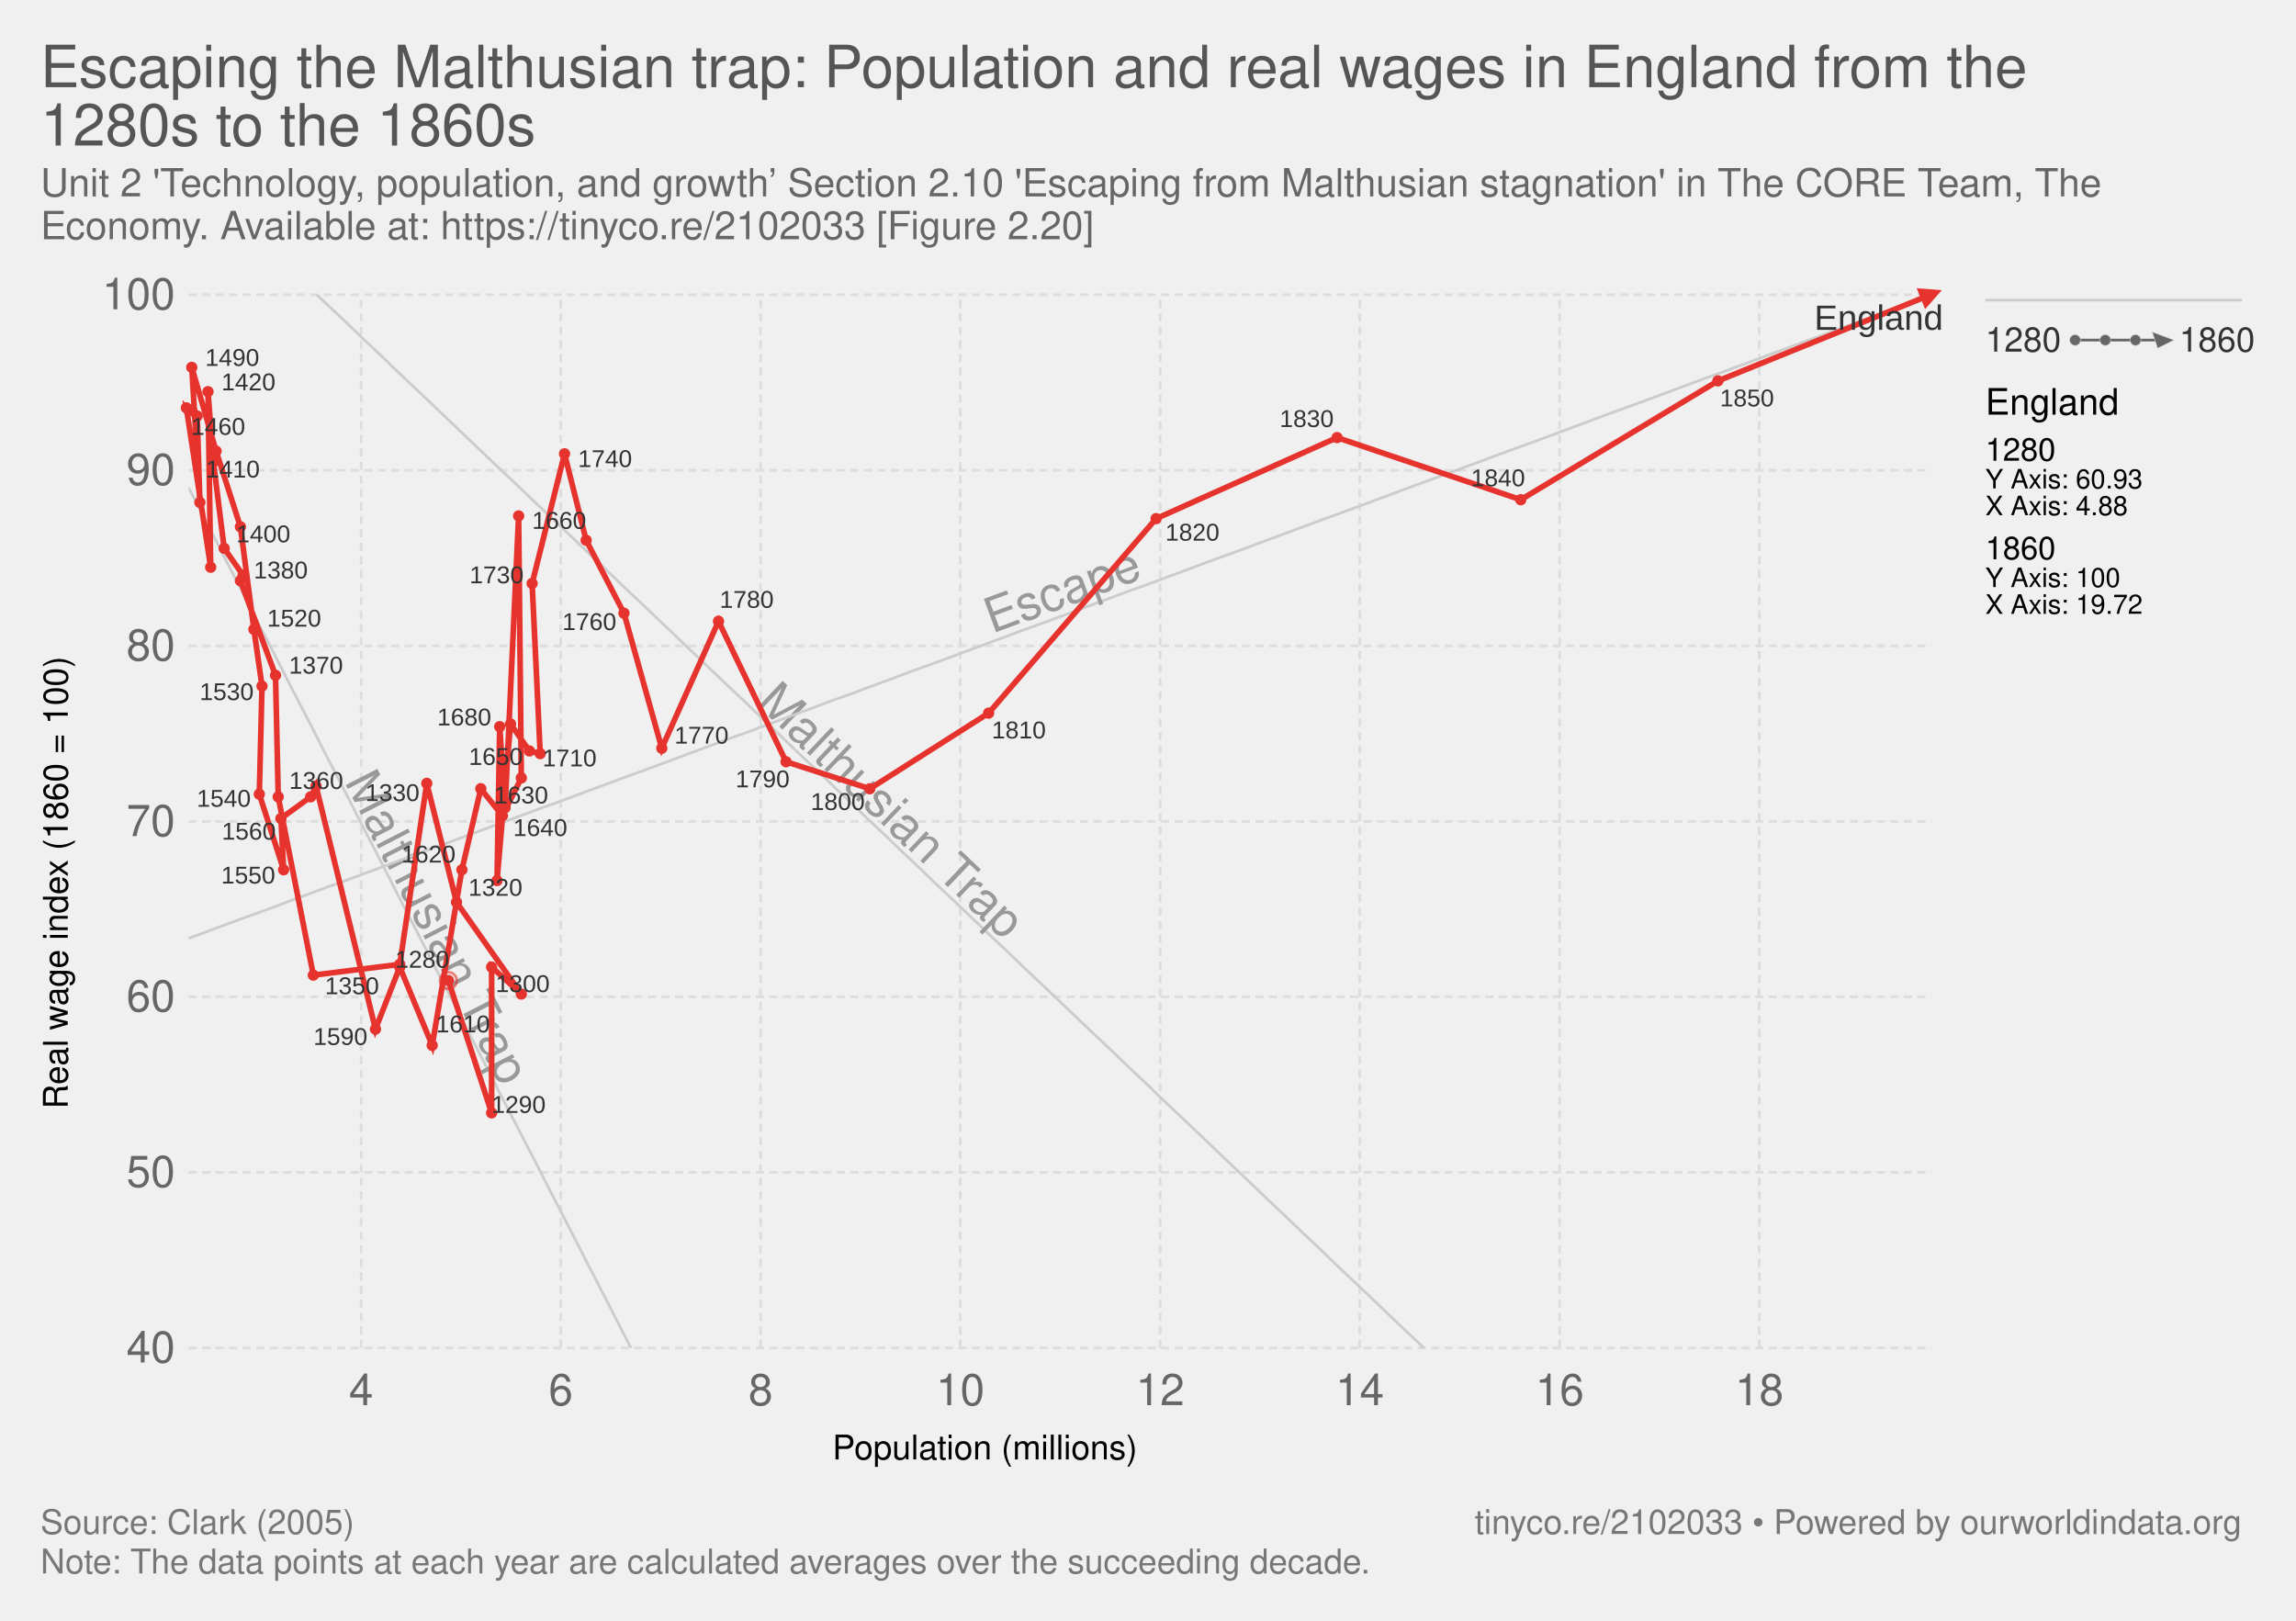
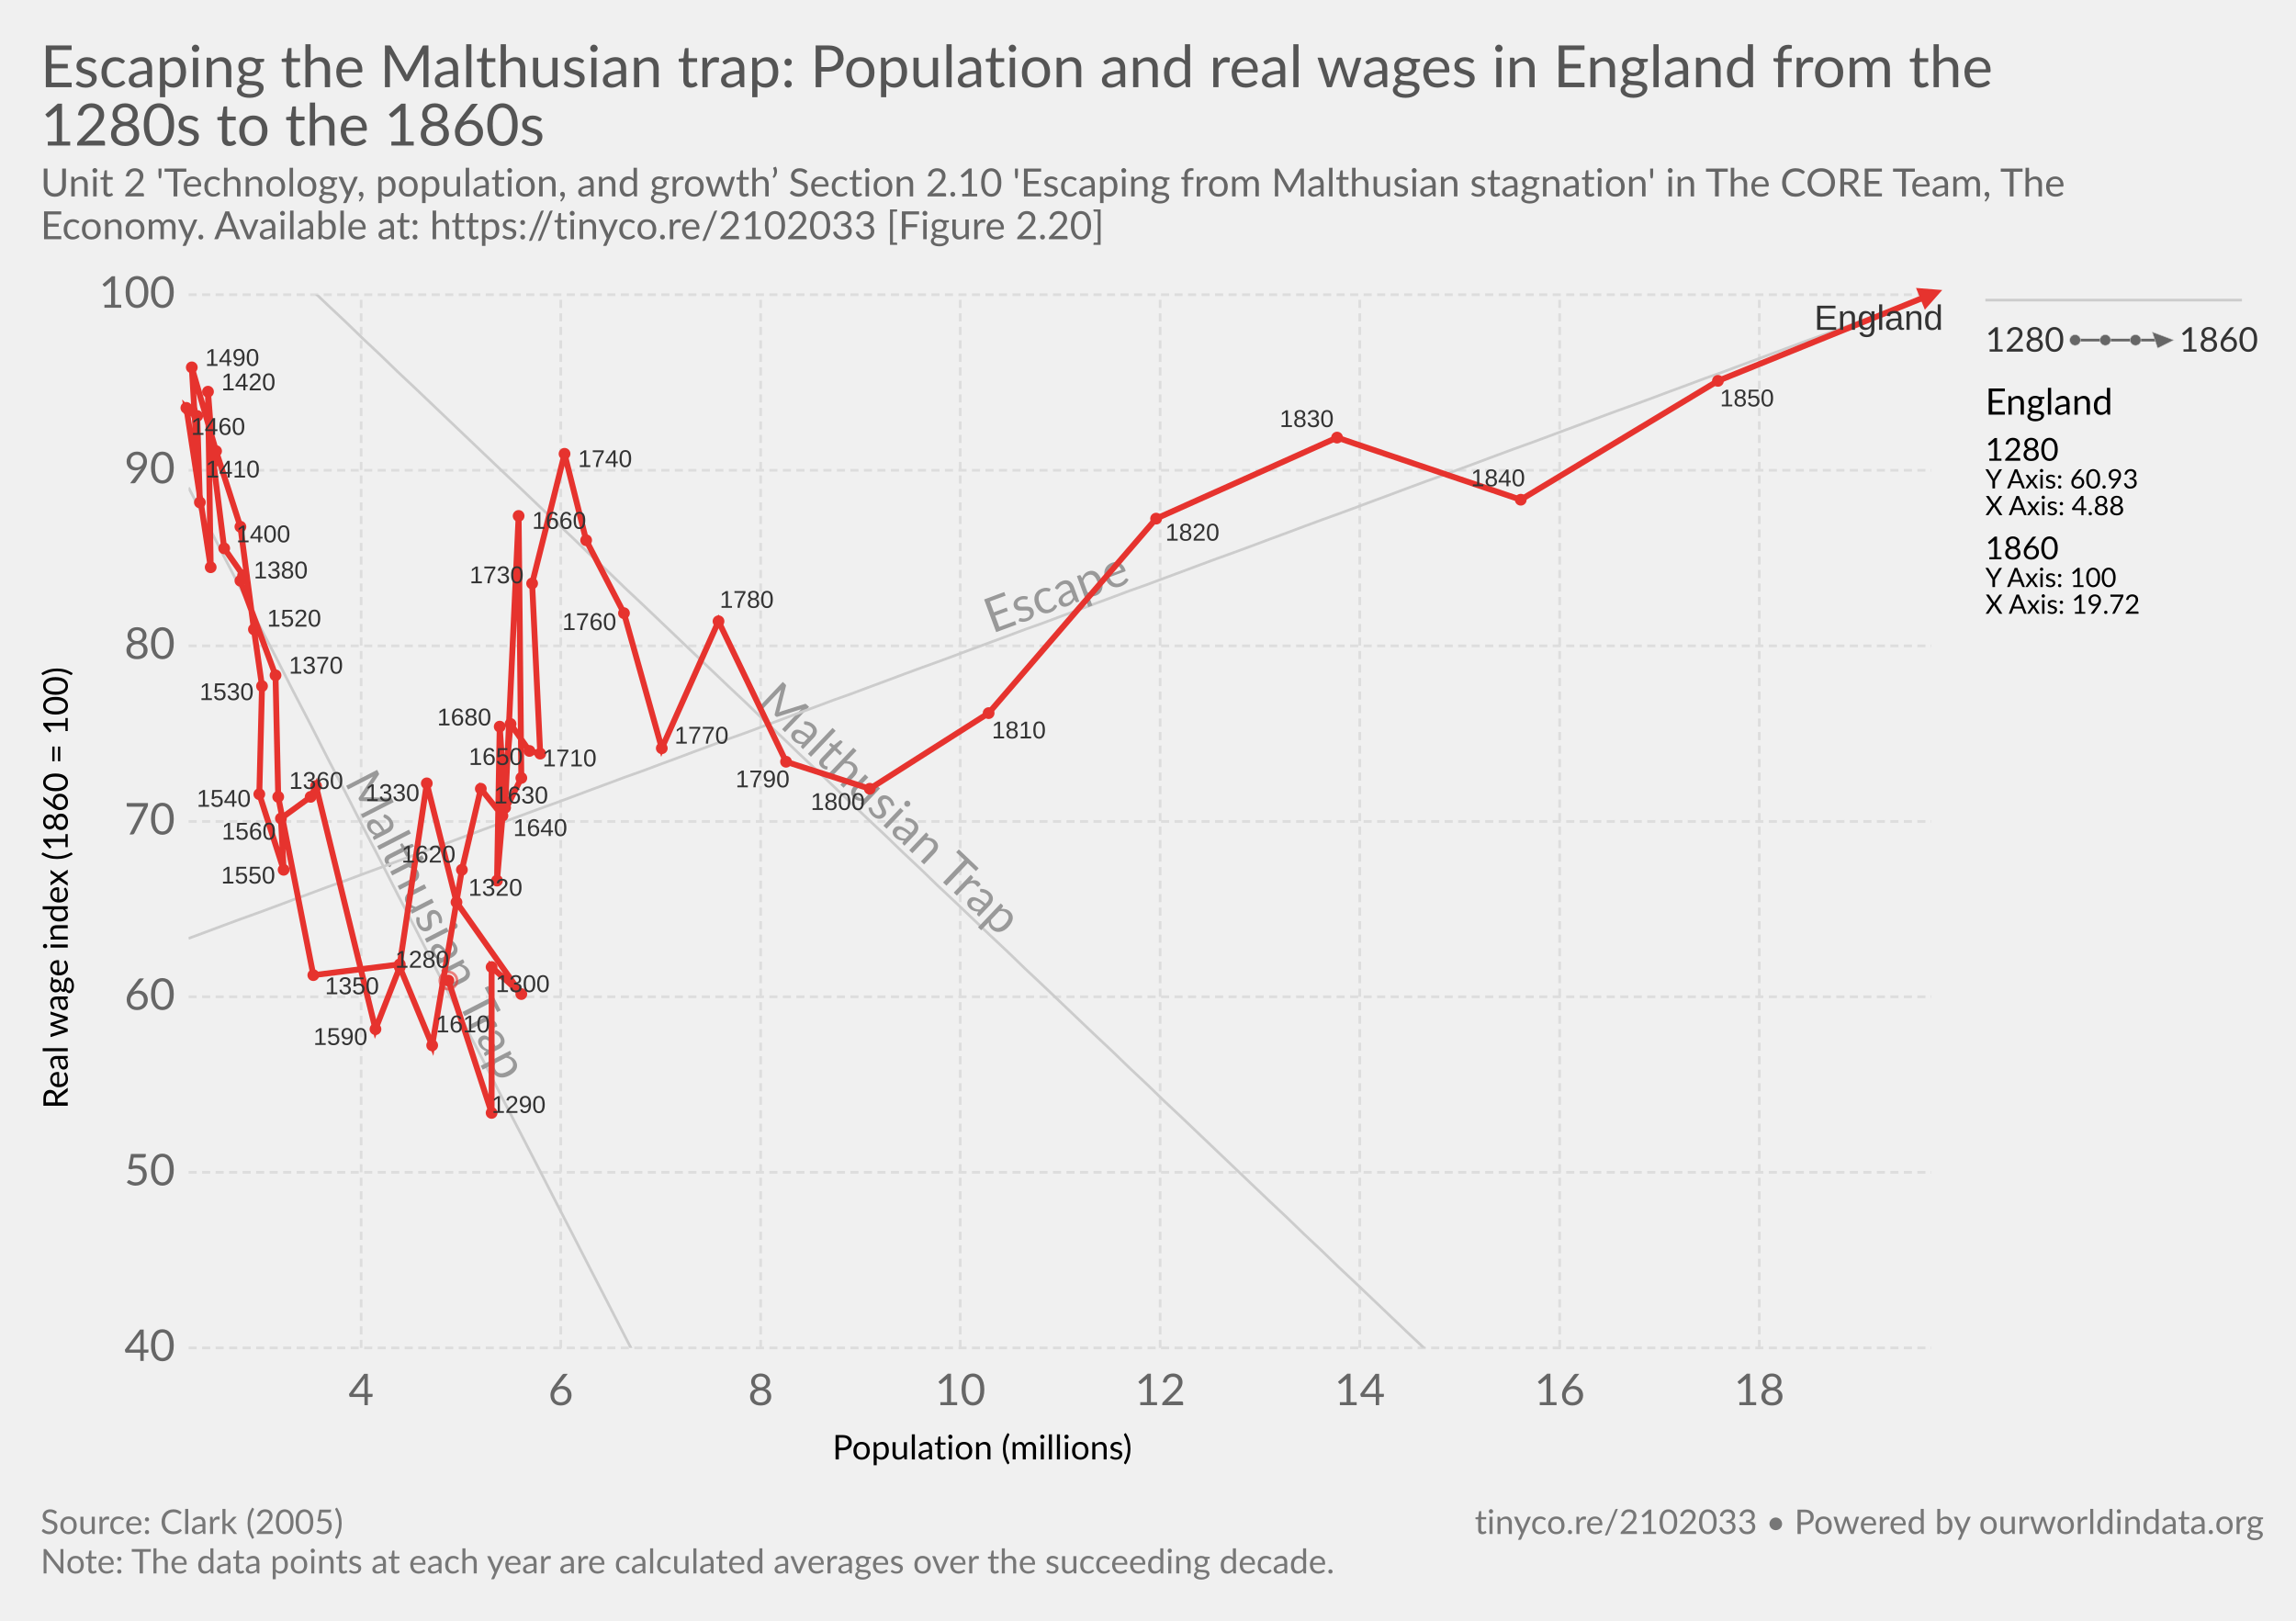
- <svg xmlns="http://www.w3.org/2000/svg" version="1.1" style="font-family:'Helvetica Neue', Helvetica, Arial, sans-serif;font-size:18px;background-color:white;text-rendering:optimizeLegibility;-webkit-font-smoothing:antialiased" width="850" height="600">
+ <svg xmlns="http://www.w3.org/2000/svg" version="1.1" style="font-family:Lato, 'Helvetica Neue', Helvetica, Arial, sans-serif;font-size:18px;background-color:white;text-rendering:optimizeLegibility;-webkit-font-smoothing:antialiased" width="850" height="600">
  <g class="HeaderView">
    <a href="https://ourworldindata.org/grapher/escaping-the-malthusian-trap" target="_blank">
      <text font-size="21.60" x="15.0" y="32.3" fill="#555">
        <tspan x="15" y="32.28">Escaping the Malthusian trap: Population and real wages in England from the</tspan>
        <tspan x="15" y="53.88">1280s to the 1860s</tspan>
      </text>
    </a>
    <text font-size="14.40" x="15.0" y="72.7" fill="#666">
      <tspan x="15" y="72.72">Unit 2 'Technology, population, and growth’ Section 2.10 'Escaping from Malthusian stagnation' in The CORE Team, The</tspan>
      <tspan x="15" y="88.56">Economy. Available at: https://tinyco.re/2102033 [Figure 2.20]</tspan>
    </text>
  </g>
  <g>
    <g class="AxisBoxView">
      <g class="HorizontalAxis">
        <text font-size="12.60" x="308.2" y="540.3">
          <tspan x="308.174" y="540.28">Population (millions)</tspan>
        </text>
        <text x="133.7" y="520.2" fill="#666" text-anchor="middle" font-size="16.2">4</text>
        <text x="207.6" y="520.2" fill="#666" text-anchor="middle" font-size="16.2">6</text>
        <text x="281.6" y="520.2" fill="#666" text-anchor="middle" font-size="16.2">8</text>
        <text x="355.5" y="520.2" fill="#666" text-anchor="middle" font-size="16.2">10</text>
        <text x="429.5" y="520.2" fill="#666" text-anchor="middle" font-size="16.2">12</text>
        <text x="503.4" y="520.2" fill="#666" text-anchor="middle" font-size="16.2">14</text>
        <text x="577.4" y="520.2" fill="#666" text-anchor="middle" font-size="16.2">16</text>
        <text x="651.3" y="520.2" fill="#666" text-anchor="middle" font-size="16.2">18</text>
      </g>
      <g class="VerticalAxis">
        <text font-size="12.60" x="-410.5" y="25.1" transform="rotate(-90)">
          <tspan x="-410.496" y="25.08">Real wage index (1860 = 100)</tspan>
        </text>
        <text x="64.82" y="499" fill="#666" dominant-baseline="middle" text-anchor="end" font-size="16.2">40</text>
        <text x="64.82" y="434" fill="#666" dominant-baseline="middle" text-anchor="end" font-size="16.2">50</text>
        <text x="64.82" y="369" fill="#666" dominant-baseline="middle" text-anchor="end" font-size="16.2">60</text>
        <text x="64.82" y="304.1" fill="#666" dominant-baseline="middle" text-anchor="end" font-size="16.2">70</text>
        <text x="64.82" y="239.1" fill="#666" dominant-baseline="middle" text-anchor="end" font-size="16.2">80</text>
        <text x="64.82" y="174.1" fill="#666" dominant-baseline="middle" text-anchor="end" font-size="16.2">90</text>
        <text x="64.82" y="109.1" fill="#666" dominant-baseline="middle" text-anchor="end" font-size="16.2">100</text>
      </g>
      <g class="AxisGridLines">
        <line x1="69.82" y1="499" x2="715.00" y2="499" stroke="#ddd" stroke-dasharray="3,2" />
        <line x1="69.82" y1="434" x2="715.00" y2="434" stroke="#ddd" stroke-dasharray="3,2" />
        <line x1="69.82" y1="369" x2="715.00" y2="369" stroke="#ddd" stroke-dasharray="3,2" />
        <line x1="69.82" y1="304.1" x2="715.00" y2="304.1" stroke="#ddd" stroke-dasharray="3,2" />
        <line x1="69.82" y1="239.1" x2="715.00" y2="239.1" stroke="#ddd" stroke-dasharray="3,2" />
        <line x1="69.82" y1="174.1" x2="715.00" y2="174.1" stroke="#ddd" stroke-dasharray="3,2" />
        <line x1="69.82" y1="109.1" x2="715.00" y2="109.1" stroke="#ddd" stroke-dasharray="3,2" />
      </g>
      <g class="AxisGridLines">
        <line x1="133.7" y1="499.00" x2="133.7" y2="109.10" stroke="#ddd" stroke-dasharray="3,2" />
        <line x1="207.6" y1="499.00" x2="207.6" y2="109.10" stroke="#ddd" stroke-dasharray="3,2" />
        <line x1="281.6" y1="499.00" x2="281.6" y2="109.10" stroke="#ddd" stroke-dasharray="3,2" />
        <line x1="355.5" y1="499.00" x2="355.5" y2="109.10" stroke="#ddd" stroke-dasharray="3,2" />
        <line x1="429.5" y1="499.00" x2="429.5" y2="109.10" stroke="#ddd" stroke-dasharray="3,2" />
        <line x1="503.4" y1="499.00" x2="503.4" y2="109.10" stroke="#ddd" stroke-dasharray="3,2" />
        <line x1="577.4" y1="499.00" x2="577.4" y2="109.10" stroke="#ddd" stroke-dasharray="3,2" />
        <line x1="651.3" y1="499.00" x2="651.3" y2="109.10" stroke="#ddd" stroke-dasharray="3,2" />
      </g>
    </g>
    <g class="ComparisonLine">
      <defs>
        <clipPath id="axisBounds-3">
          <rect x="69.816" y="109.1" width="645.184" height="389.9" />
        </clipPath>
      </defs>
      <path d="M69.8,180.5L76.3,193L82.7,205.6L89.2,218.1L95.6,230.7L102.1,243.2L108.5,255.8L115,268.3L121.4,280.9L127.9,293.4L134.3,306L140.8,318.5L147.2,331.1L153.7,343.6L160.1,356.2L166.6,368.7L173,381.3L179.5,393.8L185.9,406.4L192.4,418.9L198.9,431.5L205.3,444L211.8,456.6L218.2,469.1L224.7,481.7L231.1,494.2L237.6,506.8L244,519.3L250.5,531.9L256.9,544.4L263.4,557L269.8,569.5L276.3,582.1L282.7,594.6L289.2,607.2L295.6,619.7L302.1,632.3L308.5,644.8L315,657.4L321.4,669.9L327.9,682.5L334.3,695L340.8,707.6L347.2,720.1L353.7,732.7L360.1,745.2L366.6,757.8L373.1,770.3L379.5,782.9L386,795.4L392.4,808L398.9,820.5L405.3,833.1L411.8,845.6L418.2,858.2L424.7,870.7L431.1,883.3L437.6,895.8L444,908.4L450.5,920.9L456.9,933.5L463.4,946L469.8,958.6L476.3,971.1L482.7,983.7L489.2,996.2L495.6,1008.8L502.1,1021.3L508.5,1033.9L515,1046.4L521.4,1059L527.9,1071.5L534.3,1084.1L540.8,1096.6L547.3,1109.2L553.7,1121.7L560.2,1134.3L566.6,1146.8L573.1,1159.4L579.5,1171.9L586,1184.5L592.4,1197L598.9,1209.6L605.3,1222.1L611.8,1234.7L618.2,1247.2L624.7,1259.8L631.1,1272.3L637.6,1284.9L644,1297.4L650.5,1310L656.9,1322.5L663.4,1335.1L669.8,1347.6L676.3,1360.2L682.7,1372.8L689.2,1385.3L695.6,1397.9L702.1,1410.4L708.5,1423" clip-path="url(#axisBounds-3)" fill="none" stroke="#ccc" />
      <text x="96.18" y="340.6" fill="#999" transform="rotate(62.79936,153.7,340.6)" clip-path="url(#axisBounds-3)">Malthusian Trap</text>
    </g>
    <g class="ComparisonLine">
      <defs>
        <clipPath id="axisBounds-4">
          <rect x="69.816" y="109.1" width="645.184" height="389.9" />
        </clipPath>
      </defs>
      <path d="M69.8,63.9L76.3,70L82.7,76.2L89.2,82.3L95.6,88.5L102.1,94.6L108.5,100.7L115,106.9L121.4,113L127.9,119.1L134.3,125.3L140.8,131.4L147.2,137.6L153.7,143.7L160.1,149.8L166.6,156L173,162.1L179.5,168.3L185.9,174.4L192.4,180.5L198.9,186.7L205.3,192.8L211.8,198.9L218.2,205.1L224.7,211.2L231.1,217.4L237.6,223.5L244,229.6L250.5,235.8L256.9,241.9L263.4,248.1L269.8,254.2L276.3,260.3L282.7,266.5L289.2,272.6L295.6,278.8L302.1,284.9L308.5,291L315,297.2L321.4,303.3L327.9,309.4L334.3,315.6L340.8,321.7L347.2,327.9L353.7,334L360.1,340.1L366.6,346.3L373.1,352.4L379.5,358.6L386,364.7L392.4,370.8L398.9,377L405.3,383.1L411.8,389.2L418.2,395.4L424.7,401.5L431.1,407.7L437.6,413.8L444,419.9L450.5,426.1L456.9,432.2L463.4,438.4L469.8,444.5L476.3,450.6L482.7,456.8L489.2,462.9L495.6,469.1L502.1,475.2L508.5,481.3L515,487.5L521.4,493.6L527.9,499.7L534.3,505.9L540.8,512L547.3,518.2L553.7,524.3L560.2,530.4L566.6,536.6L573.1,542.7L579.5,548.9L586,555L592.4,561.1L598.9,567.3L605.3,573.4L611.8,579.5L618.2,585.7L624.7,591.8L631.1,598L637.6,604.1L644,610.2L650.5,616.4L656.9,622.5L663.4,628.7L669.8,634.8L676.3,640.9L682.7,647.1L689.2,653.2L695.6,659.4L702.1,665.5L708.5,671.6" clip-path="url(#axisBounds-4)" fill="none" stroke="#ccc" />
      <text x="263.88" y="300.3" fill="#999" transform="rotate(43.57634,321.4,300.3)" clip-path="url(#axisBounds-4)">Malthusian Trap</text>
    </g>
    <g class="ComparisonLine">
      <defs>
        <clipPath id="axisBounds-5">
          <rect x="69.816" y="109.1" width="645.184" height="389.9" />
        </clipPath>
      </defs>
      <path d="M69.8,347.4L76.3,345L82.7,342.6L89.2,340.2L95.6,337.9L102.1,335.5L108.5,333.1L115,330.7L121.4,328.3L127.9,326L134.3,323.6L140.8,321.2L147.2,318.8L153.7,316.4L160.1,314L166.6,311.7L173,309.3L179.5,306.9L185.9,304.5L192.4,302.1L198.9,299.7L205.3,297.4L211.8,295L218.2,292.6L224.7,290.2L231.1,287.8L237.6,285.5L244,283.1L250.5,280.7L256.9,278.3L263.4,275.9L269.8,273.5L276.3,271.2L282.7,268.8L289.2,266.4L295.6,264L302.1,261.6L308.5,259.2L315,256.9L321.4,254.5L327.9,252.1L334.3,249.7L340.8,247.3L347.2,245L353.7,242.6L360.1,240.2L366.6,237.8L373.1,235.4L379.5,233L386,230.7L392.4,228.3L398.9,225.9L405.3,223.5L411.8,221.1L418.2,218.7L424.7,216.4L431.1,214L437.6,211.6L444,209.2L450.5,206.8L456.9,204.5L463.4,202.1L469.8,199.7L476.3,197.3L482.7,194.9L489.2,192.5L495.6,190.2L502.1,187.8L508.5,185.4L515,183L521.4,180.6L527.9,178.2L534.3,175.9L540.8,173.5L547.3,171.1L553.7,168.7L560.2,166.3L566.6,164L573.1,161.6L579.5,159.2L586,156.8L592.4,154.4L598.9,152L605.3,149.7L611.8,147.3L618.2,144.9L624.7,142.5L631.1,140.1L637.6,137.8L644,135.4L650.5,133L656.9,130.6L663.4,128.2L669.8,125.8L676.3,123.5L682.7,121.1L689.2,118.7L695.6,116.3L702.1,113.9L708.5,111.5" clip-path="url(#axisBounds-5)" fill="none" stroke="#ccc" />
      <text x="365.6" y="225.3" fill="#999" transform="rotate(-20.27146,392.4,225.3)" clip-path="url(#axisBounds-5)">Escape</text>
    </g>
    <g class="PointsWithLabels clickable" clip-path="url(#scatterBounds-6)" font-family="Arial, sans-serif">
      <rect x="69.816" y="109.1" width="645.184" height="389.9" fill="rgba(255,255,255,0)" />
      <defs>
        <clipPath id="scatterBounds-6">
          <rect x="59.816" y="99.1" width="665.184" height="409.9" />
        </clipPath>
      </defs>
      <g class="backgroundLabels" fill="#aaa" />
      <g class="key-England_0">
        <defs>
          <marker id="key-England_0-arrow-6" fill="#e6332e" viewBox="0 -5 10 10" refX="5" refY="0" markerWidth="4" markerHeight="4" orient="auto">
            <path d="M0,-5L10,0L0,5" />
          </marker>
          <marker id="key-England_0-circle-6" viewBox="0 0 12 12" refX="4" refY="4" orient="auto" fill="#e6332e">
            <circle cx="4" cy="4" r="4" />
          </marker>
        </defs>
-         <circle cx="166.00" cy="363.00" r="3.089" fill="none" stroke="#e6332e" opacity="0.6" />
-         <polyline stroke-linecap="round" stroke="#e6332e" points="166.00,363.00 182.00,412.00 182.00,358.00 193.00,368.00 169.00,334.00 158.00,290.00 148.00,357.00 116.00,361.00 103.00,295.00 102.00,250.00 89.00,215.00 90.00,213.00 83.00,203.00 79.00,171.00 77.00,145.00 78.00,210.00 69.00,151.00 70.00,152.00 71.00,152.00 73.00,154.00 74.00,186.00 71.00,136.00 80.00,167.00 89.00,195.00 94.00,233.00 97.00,254.00 96.00,294.00 105.00,322.00 104.00,303.00 115.00,295.00 117.00,291.00 139.00,381.00 148.00,358.00 160.00,387.00 171.00,322.00 178.00,292.00 186.00,302.00 193.00,288.00 192.00,191.00 187.00,299.00 185.00,269.00 184.00,326.00 189.00,268.00 196.00,278.00 200.00,279.00 197.00,216.00 209.00,168.00 217.00,200.00 231.00,227.00 245.00,277.00 266.00,230.00 291.00,282.00 322.00,292.00 366.00,264.00 428.00,192.00 495.00,162.00 563.00,185.00 636.00,141.00 715.00,109.00" fill="none" stroke-width="2.089" opacity="1" marker-start="url(#key-England_0-circle-6)" marker-mid="url(#key-England_0-circle-6)" marker-end="url(#key-England_0-arrow-6)" />
+         <circle cx="166.00" cy="363.00" r="3.178" fill="none" stroke="#e6332e" opacity="0.6" />
+         <polyline stroke-linecap="round" stroke="#e6332e" points="166.00,363.00 182.00,412.00 182.00,358.00 193.00,368.00 169.00,334.00 158.00,290.00 148.00,357.00 116.00,361.00 103.00,295.00 102.00,250.00 89.00,215.00 90.00,213.00 83.00,203.00 79.00,171.00 77.00,145.00 78.00,210.00 69.00,151.00 70.00,152.00 71.00,152.00 73.00,154.00 74.00,186.00 71.00,136.00 80.00,167.00 89.00,195.00 94.00,233.00 97.00,254.00 96.00,294.00 105.00,322.00 104.00,303.00 115.00,295.00 117.00,291.00 139.00,381.00 148.00,358.00 160.00,387.00 171.00,322.00 178.00,292.00 186.00,302.00 193.00,288.00 192.00,191.00 187.00,299.00 185.00,269.00 184.00,326.00 189.00,268.00 196.00,278.00 200.00,279.00 197.00,216.00 209.00,168.00 217.00,200.00 231.00,227.00 245.00,277.00 266.00,230.00 291.00,282.00 322.00,292.00 366.00,264.00 428.00,192.00 495.00,162.00 563.00,185.00 636.00,141.00 715.00,109.00" fill="none" stroke-width="2.178" opacity="1" marker-start="url(#key-England_0-circle-6)" marker-mid="url(#key-England_0-circle-6)" marker-end="url(#key-England_0-arrow-6)" />
      </g>
      <text x="146.29" y="358.25" font-size="9" font-family="Arial, sans-serif" fill="#333">1280</text>
      <text x="182.00" y="412.00" font-size="9" font-family="Arial, sans-serif" fill="#333">1290</text>
      <text x="183.49" y="367.27" font-size="9" font-family="Arial, sans-serif" fill="#333">1300</text>
      <text x="173.40" y="331.62" font-size="9" font-family="Arial, sans-serif" fill="#333">1320</text>
      <text x="135.28" y="296.55" font-size="9" font-family="Arial, sans-serif" fill="#333">1330</text>
      <text x="120.30" y="368.05" font-size="9" font-family="Arial, sans-serif" fill="#333">1350</text>
      <text x="107.05" y="292.06" font-size="9" font-family="Arial, sans-serif" fill="#333">1360</text>
      <text x="106.96" y="249.37" font-size="9" font-family="Arial, sans-serif" fill="#333">1370</text>
      <text x="93.93" y="214.14" font-size="9" font-family="Arial, sans-serif" fill="#333">1380</text>
      <text x="87.47" y="200.76" font-size="9" font-family="Arial, sans-serif" fill="#333">1400</text>
      <text x="76.16" y="176.77" font-size="9" font-family="Arial, sans-serif" fill="#333">1410</text>
      <text x="81.97" y="144.49" font-size="9" font-family="Arial, sans-serif" fill="#333">1420</text>
      <text x="70.76" y="160.97" font-size="9" font-family="Arial, sans-serif" fill="#333">1460</text>
      <text x="75.97" y="135.45" font-size="9" font-family="Arial, sans-serif" fill="#333">1490</text>
      <text x="98.89" y="231.96" font-size="9" font-family="Arial, sans-serif" fill="#333">1520</text>
      <text x="73.89" y="259.17" font-size="9" font-family="Arial, sans-serif" fill="#333">1530</text>
      <text x="72.84" y="298.66" font-size="9" font-family="Arial, sans-serif" fill="#333">1540</text>
      <text x="81.87" y="327.08" font-size="9" font-family="Arial, sans-serif" fill="#333">1550</text>
      <text x="82.10" y="310.82" font-size="9" font-family="Arial, sans-serif" fill="#333">1560</text>
      <text x="116.02" y="386.84" font-size="9" font-family="Arial, sans-serif" fill="#333">1590</text>
      <text x="161.37" y="382.19" font-size="9" font-family="Arial, sans-serif" fill="#333">1610</text>
      <text x="148.63" y="319.31" font-size="9" font-family="Arial, sans-serif" fill="#333">1620</text>
      <text x="182.91" y="297.43" font-size="9" font-family="Arial, sans-serif" fill="#333">1630</text>
      <text x="190.00" y="309.50" font-size="9" font-family="Arial, sans-serif" fill="#333">1640</text>
      <text x="173.55" y="283.17" font-size="9" font-family="Arial, sans-serif" fill="#333">1650</text>
      <text x="196.99" y="195.77" font-size="9" font-family="Arial, sans-serif" fill="#333">1660</text>
      <text x="161.86" y="268.55" font-size="9" font-family="Arial, sans-serif" fill="#333">1680</text>
      <text x="200.85" y="283.71" font-size="9" font-family="Arial, sans-serif" fill="#333">1710</text>
      <text x="173.84" y="215.92" font-size="9" font-family="Arial, sans-serif" fill="#333">1730</text>
      <text x="213.98" y="172.90" font-size="9" font-family="Arial, sans-serif" fill="#333">1740</text>
      <text x="208.16" y="233.25" font-size="9" font-family="Arial, sans-serif" fill="#333">1760</text>
      <text x="249.70" y="275.29" font-size="9" font-family="Arial, sans-serif" fill="#333">1770</text>
      <text x="266.43" y="225.02" font-size="9" font-family="Arial, sans-serif" fill="#333">1780</text>
      <text x="272.30" y="291.47" font-size="9" font-family="Arial, sans-serif" fill="#333">1790</text>
      <text x="300.13" y="299.85" font-size="9" font-family="Arial, sans-serif" fill="#333">1800</text>
      <text x="367.17" y="273.36" font-size="9" font-family="Arial, sans-serif" fill="#333">1810</text>
      <text x="431.43" y="200.14" font-size="9" font-family="Arial, sans-serif" fill="#333">1820</text>
      <text x="473.74" y="158.08" font-size="9" font-family="Arial, sans-serif" fill="#333">1830</text>
      <text x="544.58" y="180.01" font-size="9" font-family="Arial, sans-serif" fill="#333">1840</text>
      <text x="636.74" y="150.45" font-size="9" font-family="Arial, sans-serif" fill="#333">1850</text>
      <text x="671.66" y="122.10" font-size="13" font-family="Arial, sans-serif" fill="#333">England</text>
    </g>
    <g class="ScatterColorLegend clickable" style="cursor:pointer" />
    <line x1="735" y1="111.1" x2="830" y2="111.1" stroke="#ccc" />
    <g class="clickable">
      <g class="ConnectedScatterLegend">
        <rect x="735" y="120.1" width="100" height="12.6" fill="#fff" opacity="0" />
        <text font-size="12.60" x="735.0" y="130.2" fill="#333">
          <tspan x="735" y="130.18">1280</tspan>
        </text>
        <text font-size="12.60" x="806.8" y="130.2" fill="#333">
          <tspan x="806.776" y="130.18">1860</tspan>
        </text>
        <line x1="768.224" y1="125.9" x2="801.776" y2="125.9" stroke="#666" stroke-width="1" />
        <circle cx="768.224" cy="125.9" r="2" fill="#666" stroke="#ccc" stroke-width="0.2" />
        <circle cx="779.408" cy="125.9" r="2" fill="#666" stroke="#ccc" stroke-width="0.2" />
        <circle cx="790.592" cy="125.9" r="2" fill="#666" stroke="#ccc" stroke-width="0.2" />
        <polygon points="798.78,130.90 801.78,122.90 804.78,128.90" cx="801.776" cy="125.9" r="3" fill="#666" stroke="#ccc" stroke-width="0.2" transform="rotate(90, 801.776, 125.9)" />
      </g>
    </g>
    <g class="scatterTooltip">
      <text font-size="13.50" x="735.0" y="153.5">
        <tspan x="735" y="153.5">England</tspan>
      </text>
      <text font-size="11.70" x="735.0" y="170.6">
        <tspan x="735" y="170.56">1280</tspan>
      </text>
      <text font-size="9.90" x="735.0" y="180.8">
        <tspan x="735" y="180.82">Y Axis: 60.93</tspan>
      </text>
      <text font-size="9.90" x="735.0" y="190.7">
        <tspan x="735" y="190.72">X Axis: 4.88</tspan>
      </text>
      <text font-size="11.70" x="735.0" y="207.1">
        <tspan x="735" y="207.06">1860</tspan>
      </text>
      <text font-size="9.90" x="735.0" y="217.3">
        <tspan x="735" y="217.32">Y Axis: 100</tspan>
      </text>
      <text font-size="9.90" x="735.0" y="227.2">
        <tspan x="735" y="227.22">X Axis: 19.72</tspan>
      </text>
    </g>
  </g>
  <g class="SourcesFooter" style="fill:#777">
    <g class="clickable" style="fill:#777">
      <text font-size="12.60" x="15.0" y="567.9">
        <tspan x="15" y="567.88">Source: Clark (2005)</tspan>
      </text>
    </g>
    <text font-size="12.60" x="15.0" y="582.5">
      <tspan x="15" y="582.48">Note: The data points at each year are calculated averages over the succeeding decade.</tspan>
    </text>
    <text font-size="12.60" x="546.0" y="567.9">
      <tspan x="545.956" y="567.88">
        <a target="_blank" style="fill: #777;" href="https://tinyco.re/2102033">tinyco.re/2102033</a> • <a href="https://ourworldindata.org" target="_blank">Powered by ourworldindata.org</a>
      </tspan>
    </text>
  </g>
</svg>
